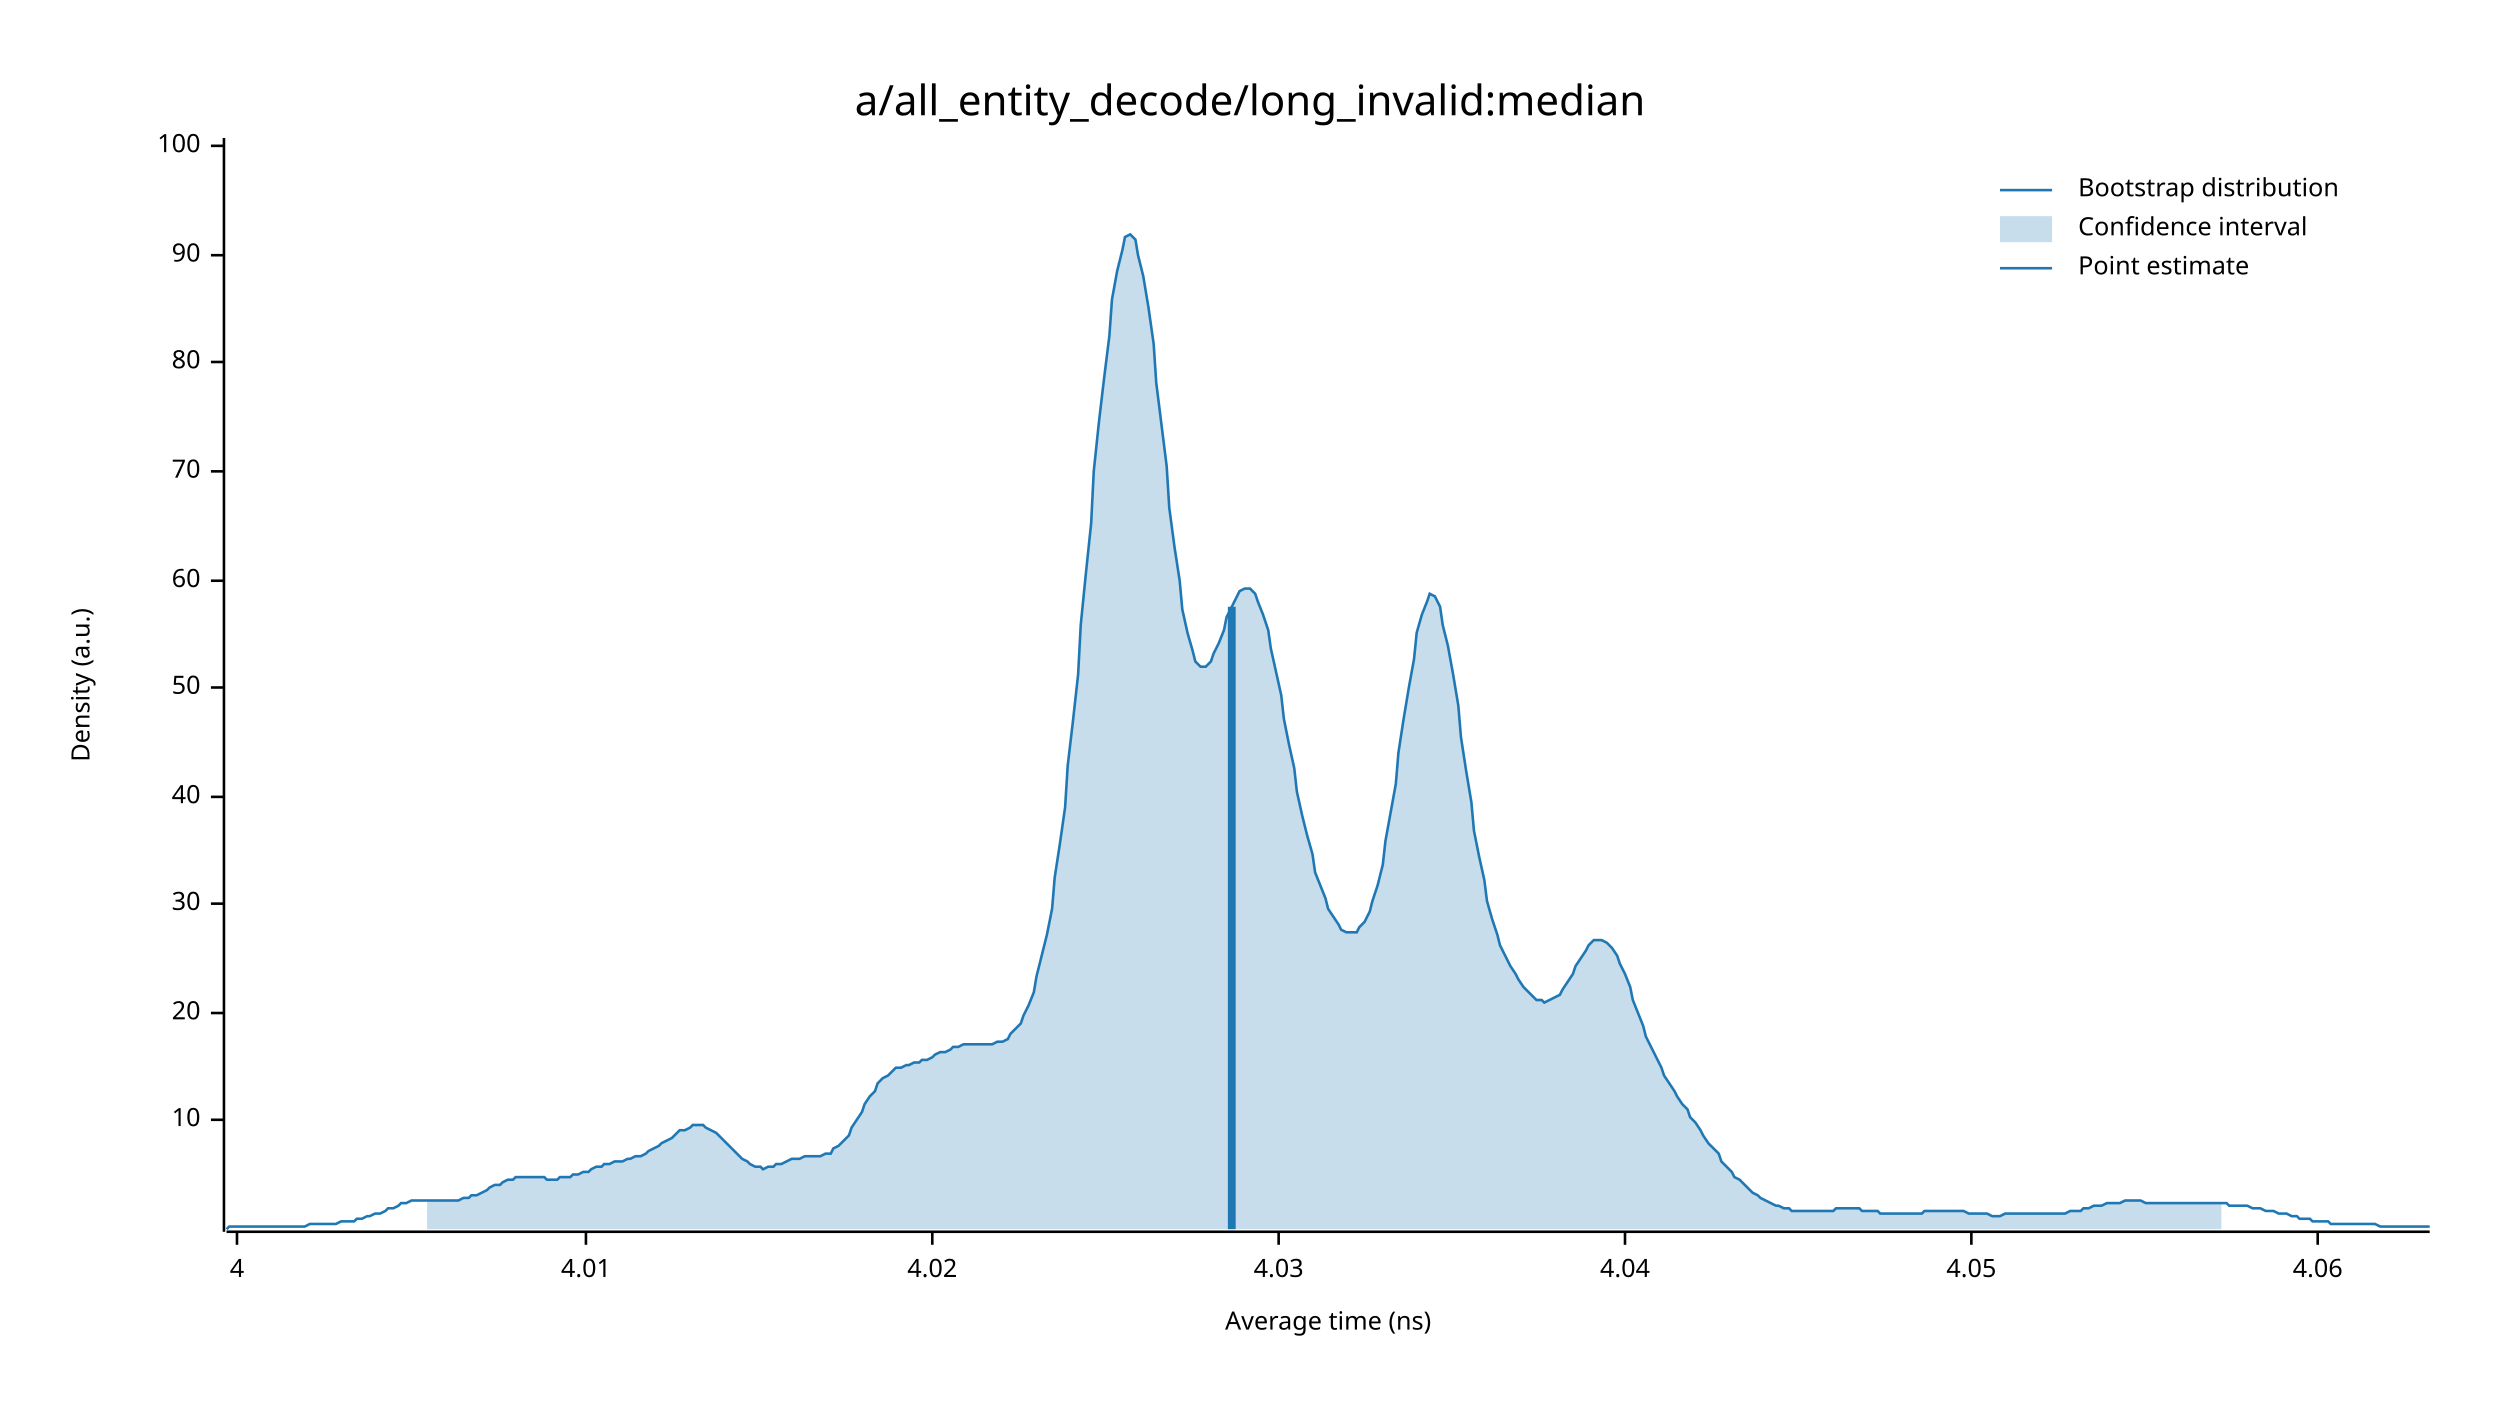
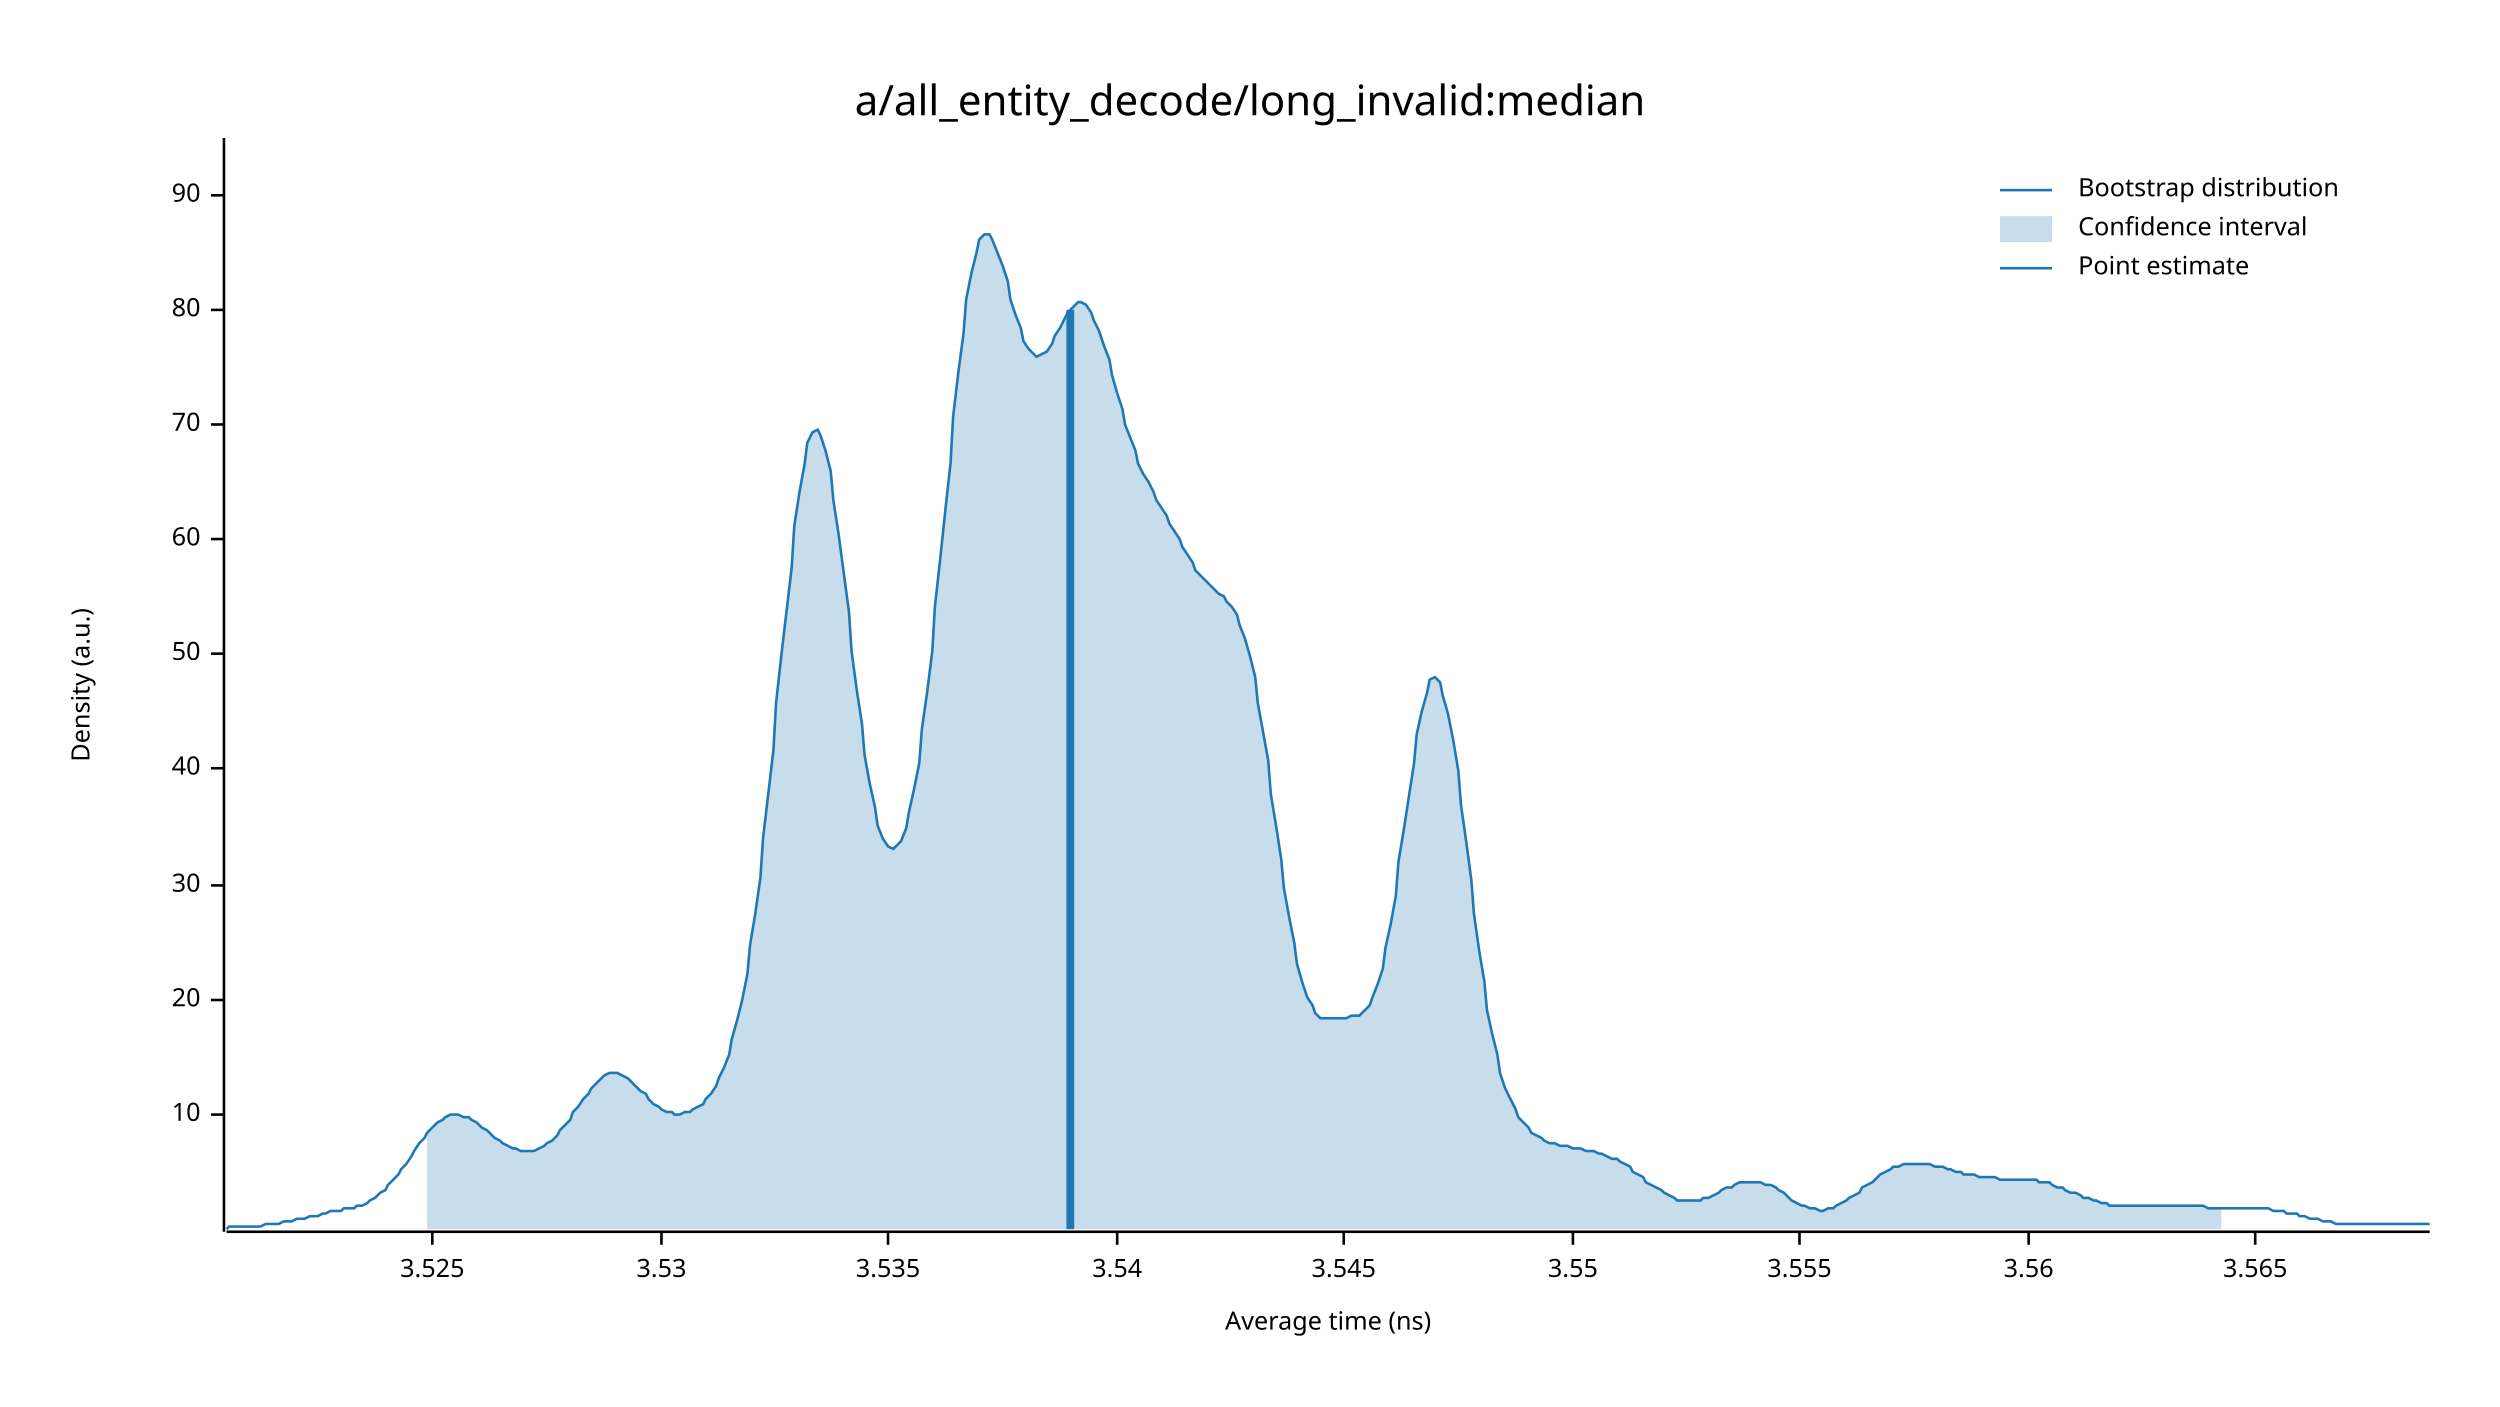
<svg xmlns="http://www.w3.org/2000/svg" width="960" height="540" viewBox="0 0 960 540">
  <text x="480" y="32" dy="0.76em" text-anchor="middle" font-family="sans-serif" font-size="16.129" opacity="1" fill="#000000">
a/all_entity_decode/long_invalid:median
</text>
  <text x="27" y="263" dy="0.76em" text-anchor="middle" font-family="sans-serif" font-size="9.677" opacity="1" fill="#000000" transform="rotate(270, 27, 263)">
Density (a.u.)
</text>
  <text x="510" y="513" dy="-0.5ex" text-anchor="middle" font-family="sans-serif" font-size="9.677" opacity="1" fill="#000000">
Average time (ns)
</text>
  <polyline fill="none" opacity="1" stroke="#000000" stroke-width="1" points="86,53 86,473 " />
-   <text x="77" y="430" dy="0.5ex" text-anchor="end" font-family="sans-serif" font-size="9.677" opacity="1" fill="#000000">
+   <text x="77" y="428" dy="0.5ex" text-anchor="end" font-family="sans-serif" font-size="9.677" opacity="1" fill="#000000">
10
</text>
-   <polyline fill="none" opacity="1" stroke="#000000" stroke-width="1" points="81,430 86,430 " />
-   <text x="77" y="389" dy="0.5ex" text-anchor="end" font-family="sans-serif" font-size="9.677" opacity="1" fill="#000000">
+   <polyline fill="none" opacity="1" stroke="#000000" stroke-width="1" points="81,428 86,428 " />
+   <text x="77" y="384" dy="0.5ex" text-anchor="end" font-family="sans-serif" font-size="9.677" opacity="1" fill="#000000">
20
</text>
-   <polyline fill="none" opacity="1" stroke="#000000" stroke-width="1" points="81,389 86,389 " />
-   <text x="77" y="347" dy="0.5ex" text-anchor="end" font-family="sans-serif" font-size="9.677" opacity="1" fill="#000000">
+   <polyline fill="none" opacity="1" stroke="#000000" stroke-width="1" points="81,384 86,384 " />
+   <text x="77" y="340" dy="0.5ex" text-anchor="end" font-family="sans-serif" font-size="9.677" opacity="1" fill="#000000">
30
</text>
-   <polyline fill="none" opacity="1" stroke="#000000" stroke-width="1" points="81,347 86,347 " />
-   <text x="77" y="306" dy="0.5ex" text-anchor="end" font-family="sans-serif" font-size="9.677" opacity="1" fill="#000000">
+   <polyline fill="none" opacity="1" stroke="#000000" stroke-width="1" points="81,340 86,340 " />
+   <text x="77" y="295" dy="0.5ex" text-anchor="end" font-family="sans-serif" font-size="9.677" opacity="1" fill="#000000">
40
</text>
-   <polyline fill="none" opacity="1" stroke="#000000" stroke-width="1" points="81,306 86,306 " />
-   <text x="77" y="264" dy="0.5ex" text-anchor="end" font-family="sans-serif" font-size="9.677" opacity="1" fill="#000000">
+   <polyline fill="none" opacity="1" stroke="#000000" stroke-width="1" points="81,295 86,295 " />
+   <text x="77" y="251" dy="0.5ex" text-anchor="end" font-family="sans-serif" font-size="9.677" opacity="1" fill="#000000">
50
</text>
-   <polyline fill="none" opacity="1" stroke="#000000" stroke-width="1" points="81,264 86,264 " />
-   <text x="77" y="223" dy="0.5ex" text-anchor="end" font-family="sans-serif" font-size="9.677" opacity="1" fill="#000000">
+   <polyline fill="none" opacity="1" stroke="#000000" stroke-width="1" points="81,251 86,251 " />
+   <text x="77" y="207" dy="0.5ex" text-anchor="end" font-family="sans-serif" font-size="9.677" opacity="1" fill="#000000">
60
</text>
-   <polyline fill="none" opacity="1" stroke="#000000" stroke-width="1" points="81,223 86,223 " />
-   <text x="77" y="181" dy="0.5ex" text-anchor="end" font-family="sans-serif" font-size="9.677" opacity="1" fill="#000000">
+   <polyline fill="none" opacity="1" stroke="#000000" stroke-width="1" points="81,207 86,207 " />
+   <text x="77" y="163" dy="0.5ex" text-anchor="end" font-family="sans-serif" font-size="9.677" opacity="1" fill="#000000">
70
</text>
-   <polyline fill="none" opacity="1" stroke="#000000" stroke-width="1" points="81,181 86,181 " />
-   <text x="77" y="139" dy="0.5ex" text-anchor="end" font-family="sans-serif" font-size="9.677" opacity="1" fill="#000000">
+   <polyline fill="none" opacity="1" stroke="#000000" stroke-width="1" points="81,163 86,163 " />
+   <text x="77" y="119" dy="0.5ex" text-anchor="end" font-family="sans-serif" font-size="9.677" opacity="1" fill="#000000">
80
</text>
-   <polyline fill="none" opacity="1" stroke="#000000" stroke-width="1" points="81,139 86,139 " />
-   <text x="77" y="98" dy="0.5ex" text-anchor="end" font-family="sans-serif" font-size="9.677" opacity="1" fill="#000000">
+   <polyline fill="none" opacity="1" stroke="#000000" stroke-width="1" points="81,119 86,119 " />
+   <text x="77" y="75" dy="0.5ex" text-anchor="end" font-family="sans-serif" font-size="9.677" opacity="1" fill="#000000">
90
</text>
-   <polyline fill="none" opacity="1" stroke="#000000" stroke-width="1" points="81,98 86,98 " />
-   <text x="77" y="56" dy="0.5ex" text-anchor="end" font-family="sans-serif" font-size="9.677" opacity="1" fill="#000000">
- 100
+   <polyline fill="none" opacity="1" stroke="#000000" stroke-width="1" points="81,75 86,75 " />
+   <polyline fill="none" opacity="1" stroke="#000000" stroke-width="1" points="87,473 933,473 " />
+   <text x="166" y="483" dy="0.76em" text-anchor="middle" font-family="sans-serif" font-size="9.677" opacity="1" fill="#000000">
+ 3.525
</text>
-   <polyline fill="none" opacity="1" stroke="#000000" stroke-width="1" points="81,56 86,56 " />
-   <polyline fill="none" opacity="1" stroke="#000000" stroke-width="1" points="87,473 933,473 " />
-   <text x="91" y="483" dy="0.76em" text-anchor="middle" font-family="sans-serif" font-size="9.677" opacity="1" fill="#000000">
- 4
+   <polyline fill="none" opacity="1" stroke="#000000" stroke-width="1" points="166,473 166,478 " />
+   <text x="254" y="483" dy="0.76em" text-anchor="middle" font-family="sans-serif" font-size="9.677" opacity="1" fill="#000000">
+ 3.53
</text>
-   <polyline fill="none" opacity="1" stroke="#000000" stroke-width="1" points="91,473 91,478 " />
-   <text x="225" y="483" dy="0.76em" text-anchor="middle" font-family="sans-serif" font-size="9.677" opacity="1" fill="#000000">
- 4.01
+   <polyline fill="none" opacity="1" stroke="#000000" stroke-width="1" points="254,473 254,478 " />
+   <text x="341" y="483" dy="0.76em" text-anchor="middle" font-family="sans-serif" font-size="9.677" opacity="1" fill="#000000">
+ 3.535
</text>
-   <polyline fill="none" opacity="1" stroke="#000000" stroke-width="1" points="225,473 225,478 " />
-   <text x="358" y="483" dy="0.76em" text-anchor="middle" font-family="sans-serif" font-size="9.677" opacity="1" fill="#000000">
- 4.02
+   <polyline fill="none" opacity="1" stroke="#000000" stroke-width="1" points="341,473 341,478 " />
+   <text x="429" y="483" dy="0.76em" text-anchor="middle" font-family="sans-serif" font-size="9.677" opacity="1" fill="#000000">
+ 3.54
</text>
-   <polyline fill="none" opacity="1" stroke="#000000" stroke-width="1" points="358,473 358,478 " />
-   <text x="491" y="483" dy="0.76em" text-anchor="middle" font-family="sans-serif" font-size="9.677" opacity="1" fill="#000000">
- 4.03
+   <polyline fill="none" opacity="1" stroke="#000000" stroke-width="1" points="429,473 429,478 " />
+   <text x="516" y="483" dy="0.76em" text-anchor="middle" font-family="sans-serif" font-size="9.677" opacity="1" fill="#000000">
+ 3.545
</text>
-   <polyline fill="none" opacity="1" stroke="#000000" stroke-width="1" points="491,473 491,478 " />
-   <text x="624" y="483" dy="0.76em" text-anchor="middle" font-family="sans-serif" font-size="9.677" opacity="1" fill="#000000">
- 4.04
+   <polyline fill="none" opacity="1" stroke="#000000" stroke-width="1" points="516,473 516,478 " />
+   <text x="604" y="483" dy="0.76em" text-anchor="middle" font-family="sans-serif" font-size="9.677" opacity="1" fill="#000000">
+ 3.55
</text>
-   <polyline fill="none" opacity="1" stroke="#000000" stroke-width="1" points="624,473 624,478 " />
-   <text x="757" y="483" dy="0.76em" text-anchor="middle" font-family="sans-serif" font-size="9.677" opacity="1" fill="#000000">
- 4.05
+   <polyline fill="none" opacity="1" stroke="#000000" stroke-width="1" points="604,473 604,478 " />
+   <text x="691" y="483" dy="0.76em" text-anchor="middle" font-family="sans-serif" font-size="9.677" opacity="1" fill="#000000">
+ 3.555
</text>
-   <polyline fill="none" opacity="1" stroke="#000000" stroke-width="1" points="757,473 757,478 " />
-   <text x="890" y="483" dy="0.76em" text-anchor="middle" font-family="sans-serif" font-size="9.677" opacity="1" fill="#000000">
- 4.06
+   <polyline fill="none" opacity="1" stroke="#000000" stroke-width="1" points="691,473 691,478 " />
+   <text x="779" y="483" dy="0.76em" text-anchor="middle" font-family="sans-serif" font-size="9.677" opacity="1" fill="#000000">
+ 3.56
</text>
-   <polyline fill="none" opacity="1" stroke="#000000" stroke-width="1" points="890,473 890,478 " />
-   <polyline fill="none" opacity="1" stroke="#1F78B4" stroke-width="1" points="87,472 88,471 90,471 92,471 93,471 95,471 97,471 98,471 100,471 102,471 103,471 105,471 107,471 109,471 110,471 112,471 114,471 115,471 117,471 119,470 120,470 122,470 124,470 125,470 127,470 129,470 131,469 132,469 134,469 136,469 137,468 139,468 141,467 142,467 144,466 146,466 148,465 149,464 151,464 153,463 154,462 156,462 158,461 159,461 161,461 163,461 164,461 166,461 168,461 170,461 171,461 173,461 175,461 176,461 178,460 180,460 181,459 183,459 185,458 187,457 188,456 190,455 192,455 193,454 195,453 197,453 198,452 200,452 202,452 203,452 205,452 207,452 209,452 210,453 212,453 214,453 215,452 217,452 219,452 220,451 222,451 224,450 226,450 227,449 229,448 231,448 232,447 234,447 236,446 237,446 239,446 241,445 242,445 244,444 246,444 248,443 249,442 251,441 253,440 254,439 256,438 258,437 259,436 261,434 263,434 265,433 266,432 268,432 270,432 271,433 273,434 275,435 276,436 278,438 280,440 281,441 283,443 285,445 287,446 288,447 290,448 292,448 293,449 295,448 297,448 298,447 300,447 302,446 304,445 305,445 307,445 309,444 310,444 312,444 314,444 315,444 317,443 319,443 320,441 322,440 324,438 326,436 327,433 329,430 331,427 332,424 334,421 336,419 337,416 339,414 341,413 343,411 344,410 346,410 348,409 349,409 351,408 353,408 354,407 356,407 358,406 359,405 361,404 363,404 365,403 366,402 368,402 370,401 371,401 373,401 375,401 376,401 378,401 380,401 381,401 383,400 385,400 387,399 388,397 390,395 392,393 393,390 395,386 397,381 398,375 400,367 402,359 404,349 405,337 407,324 409,310 410,294 412,277 414,259 415,240 417,220 419,201 420,181 422,162 424,145 426,129 427,115 429,104 431,96 432,91 434,90 436,92 437,98 439,106 441,118 443,132 444,147 446,163 448,179 449,195 451,210 453,223 454,234 456,243 458,250 459,254 461,256 463,256 465,254 466,251 468,247 470,242 471,237 473,233 475,229 476,227 478,226 480,226 482,228 483,231 485,236 487,242 488,249 490,258 492,267 493,276 495,286 497,295 498,304 500,313 502,321 504,328 505,335 507,340 509,345 510,349 512,352 514,355 515,357 517,358 519,358 521,358 522,356 524,354 526,350 527,346 529,340 531,332 532,323 534,312 536,301 537,289 539,276 541,264 543,253 544,243 546,236 548,231 549,228 551,229 553,233 554,240 556,248 558,259 560,271 561,283 563,296 565,308 566,319 568,329 570,338 571,346 573,353 575,359 576,363 578,367 580,371 582,374 583,376 585,379 587,381 588,382 590,384 592,384 593,385 595,384 597,383 599,382 600,380 602,377 604,374 605,371 607,368 609,365 610,363 612,361 614,361 615,361 617,362 619,364 621,367 622,370 624,374 626,379 627,384 629,389 631,394 632,398 634,402 636,406 638,410 639,413 641,416 643,419 644,421 646,424 648,426 649,429 651,431 653,434 654,436 656,439 658,441 660,443 661,446 663,448 665,450 666,452 668,453 670,455 671,456 673,458 675,459 676,460 678,461 680,462 682,463 683,463 685,464 687,464 688,465 690,465 692,465 693,465 695,465 697,465 699,465 700,465 702,465 704,465 705,464 707,464 709,464 710,464 712,464 714,464 715,465 717,465 719,465 721,465 722,466 724,466 726,466 727,466 729,466 731,466 732,466 734,466 736,466 738,466 739,465 741,465 743,465 744,465 746,465 748,465 749,465 751,465 753,465 754,465 756,466 758,466 760,466 761,466 763,466 765,467 766,467 768,467 770,466 771,466 773,466 775,466 777,466 778,466 780,466 782,466 783,466 785,466 787,466 788,466 790,466 792,466 793,466 795,465 797,465 799,465 800,464 802,464 804,463 805,463 807,463 809,462 810,462 812,462 814,462 816,461 817,461 819,461 821,461 822,461 824,462 826,462 827,462 829,462 831,462 832,462 834,462 836,462 838,462 839,462 841,462 843,462 844,462 846,462 848,462 849,462 851,462 853,462 855,462 856,463 858,463 860,463 861,463 863,463 865,464 866,464 868,464 870,465 871,465 873,465 875,466 877,466 878,466 880,467 882,467 883,468 885,468 887,468 888,469 890,469 892,469 894,469 895,470 897,470 899,470 900,470 902,470 904,470 905,470 907,470 909,470 910,470 912,470 914,471 916,471 917,471 919,471 921,471 922,471 924,471 926,471 927,471 929,471 931,471 933,471 " />
-   <polygon opacity="0.25" fill="#1F78B4" points="164,461 166,461 168,461 170,461 171,461 173,461 175,461 176,461 178,460 180,460 181,459 183,459 185,458 187,457 188,456 190,455 192,455 193,454 195,453 197,453 198,452 200,452 202,452 203,452 205,452 207,452 209,452 210,453 212,453 214,453 215,452 217,452 219,452 220,451 222,451 224,450 226,450 227,449 229,448 231,448 232,447 234,447 236,446 237,446 239,446 241,445 242,445 244,444 246,444 248,443 249,442 251,441 253,440 254,439 256,438 258,437 259,436 261,434 263,434 265,433 266,432 268,432 270,432 271,433 273,434 275,435 276,436 278,438 280,440 281,441 283,443 285,445 287,446 288,447 290,448 292,448 293,449 295,448 297,448 298,447 300,447 302,446 304,445 305,445 307,445 309,444 310,444 312,444 314,444 315,444 317,443 319,443 320,441 322,440 324,438 326,436 327,433 329,430 331,427 332,424 334,421 336,419 337,416 339,414 341,413 343,411 344,410 346,410 348,409 349,409 351,408 353,408 354,407 356,407 358,406 359,405 361,404 363,404 365,403 366,402 368,402 370,401 371,401 373,401 375,401 376,401 378,401 380,401 381,401 383,400 385,400 387,399 388,397 390,395 392,393 393,390 395,386 397,381 398,375 400,367 402,359 404,349 405,337 407,324 409,310 410,294 412,277 414,259 415,240 417,220 419,201 420,181 422,162 424,145 426,129 427,115 429,104 431,96 432,91 434,90 436,92 437,98 439,106 441,118 443,132 444,147 446,163 448,179 449,195 451,210 453,223 454,234 456,243 458,250 459,254 461,256 463,256 465,254 466,251 468,247 470,242 471,237 473,233 475,229 476,227 478,226 480,226 482,228 483,231 485,236 487,242 488,249 490,258 492,267 493,276 495,286 497,295 498,304 500,313 502,321 504,328 505,335 507,340 509,345 510,349 512,352 514,355 515,357 517,358 519,358 521,358 522,356 524,354 526,350 527,346 529,340 531,332 532,323 534,312 536,301 537,289 539,276 541,264 543,253 544,243 546,236 548,231 549,228 551,229 553,233 554,240 556,248 558,259 560,271 561,283 563,296 565,308 566,319 568,329 570,338 571,346 573,353 575,359 576,363 578,367 580,371 582,374 583,376 585,379 587,381 588,382 590,384 592,384 593,385 595,384 597,383 599,382 600,380 602,377 604,374 605,371 607,368 609,365 610,363 612,361 614,361 615,361 617,362 619,364 621,367 622,370 624,374 626,379 627,384 629,389 631,394 632,398 634,402 636,406 638,410 639,413 641,416 643,419 644,421 646,424 648,426 649,429 651,431 653,434 654,436 656,439 658,441 660,443 661,446 663,448 665,450 666,452 668,453 670,455 671,456 673,458 675,459 676,460 678,461 680,462 682,463 683,463 685,464 687,464 688,465 690,465 692,465 693,465 695,465 697,465 699,465 700,465 702,465 704,465 705,464 707,464 709,464 710,464 712,464 714,464 715,465 717,465 719,465 721,465 722,466 724,466 726,466 727,466 729,466 731,466 732,466 734,466 736,466 738,466 739,465 741,465 743,465 744,465 746,465 748,465 749,465 751,465 753,465 754,465 756,466 758,466 760,466 761,466 763,466 765,467 766,467 768,467 770,466 771,466 773,466 775,466 777,466 778,466 780,466 782,466 783,466 785,466 787,466 788,466 790,466 792,466 793,466 795,465 797,465 799,465 800,464 802,464 804,463 805,463 807,463 809,462 810,462 812,462 814,462 816,461 817,461 819,461 821,461 822,461 824,462 826,462 827,462 829,462 831,462 832,462 834,462 836,462 838,462 839,462 841,462 843,462 844,462 846,462 848,462 849,462 851,462 853,462 853,472 164,472 " />
-   <polyline fill="none" opacity="1" stroke="#1F78B4" stroke-width="3" points="473,472 473,233 " />
+   <polyline fill="none" opacity="1" stroke="#000000" stroke-width="1" points="779,473 779,478 " />
+   <text x="866" y="483" dy="0.76em" text-anchor="middle" font-family="sans-serif" font-size="9.677" opacity="1" fill="#000000">
+ 3.565
+ </text>
+   <polyline fill="none" opacity="1" stroke="#000000" stroke-width="1" points="866,473 866,478 " />
+   <polyline fill="none" opacity="1" stroke="#1F78B4" stroke-width="1" points="87,472 88,471 90,471 92,471 93,471 95,471 97,471 98,471 100,471 102,470 103,470 105,470 107,470 109,469 110,469 112,469 114,468 115,468 117,468 119,467 120,467 122,467 124,466 125,466 127,465 129,465 131,465 132,464 134,464 136,464 137,463 139,463 141,462 142,461 144,460 146,458 148,457 149,455 151,453 153,451 154,449 156,447 158,444 159,442 161,439 163,437 164,435 166,433 168,431 170,430 171,429 173,428 175,428 176,428 178,429 180,429 181,430 183,431 185,433 187,434 188,435 190,437 192,438 193,439 195,440 197,441 198,441 200,442 202,442 203,442 205,442 207,441 209,440 210,439 212,438 214,436 215,434 217,432 219,430 220,427 222,425 224,422 226,420 227,418 229,416 231,414 232,413 234,412 236,412 237,412 239,413 241,414 242,415 244,417 246,419 248,420 249,422 251,424 253,425 254,426 256,427 258,427 259,428 261,428 263,427 265,427 266,426 268,425 270,424 271,422 273,420 275,417 276,414 278,410 280,405 281,399 283,392 285,384 287,374 288,363 290,351 292,337 293,322 295,305 297,288 298,270 300,252 302,235 304,218 305,202 307,189 309,178 310,170 312,166 314,165 315,167 317,173 319,181 320,192 322,205 324,220 326,235 327,250 329,265 331,278 332,290 334,301 336,310 337,317 339,322 341,325 343,326 344,325 346,323 348,318 349,312 351,303 353,293 354,280 356,266 358,250 359,233 361,215 363,196 365,178 366,160 368,143 370,128 371,115 373,105 375,97 376,92 378,90 380,90 381,92 383,97 385,102 387,108 388,115 390,121 392,126 393,131 395,134 397,136 398,137 400,136 402,135 404,132 405,129 407,126 409,122 410,120 412,118 414,116 415,116 417,117 419,120 420,123 422,127 424,133 426,138 427,144 429,151 431,157 432,163 434,168 436,173 437,178 439,182 441,185 443,189 444,192 446,195 448,198 449,201 451,204 453,207 454,210 456,213 458,216 459,219 461,221 463,223 465,225 466,226 468,228 470,229 471,231 473,233 475,236 476,240 478,245 480,252 482,260 483,270 485,281 487,292 488,305 490,317 492,330 493,341 495,352 497,362 498,370 500,377 502,383 504,386 505,389 507,391 509,391 510,391 512,391 514,391 515,391 517,391 519,390 521,390 522,390 524,388 526,386 527,383 529,378 531,372 532,364 534,355 536,344 537,331 539,319 541,306 543,293 544,282 546,273 548,266 549,261 551,260 553,262 554,267 556,274 558,284 560,296 561,309 563,323 565,338 566,351 568,365 570,377 571,388 573,397 575,405 576,412 578,418 580,422 582,426 583,429 585,431 587,433 588,435 590,436 592,437 593,438 595,439 597,439 599,440 600,440 602,440 604,441 605,441 607,441 609,442 610,442 612,442 614,443 615,443 617,444 619,445 621,445 622,446 624,447 626,448 627,450 629,451 631,452 632,454 634,455 636,456 638,457 639,458 641,459 643,460 644,461 646,461 648,461 649,461 651,461 653,461 654,460 656,460 658,459 660,458 661,457 663,456 665,456 666,455 668,454 670,454 671,454 673,454 675,454 676,454 678,455 680,455 682,456 683,457 685,458 687,460 688,461 690,462 692,463 693,463 695,464 697,464 699,465 700,465 702,464 704,464 705,463 707,462 709,461 710,460 712,459 714,458 715,456 717,455 719,454 721,452 722,451 724,450 726,449 727,448 729,448 731,447 732,447 734,447 736,447 738,447 739,447 741,447 743,448 744,448 746,448 748,449 749,449 751,450 753,450 754,451 756,451 758,451 760,452 761,452 763,452 765,452 766,452 768,453 770,453 771,453 773,453 775,453 777,453 778,453 780,453 782,453 783,454 785,454 787,454 788,455 790,456 792,456 793,457 795,458 797,458 799,459 800,460 802,460 804,461 805,461 807,462 809,462 810,463 812,463 814,463 816,463 817,463 819,463 821,463 822,463 824,463 826,463 827,463 829,463 831,463 832,463 834,463 836,463 838,463 839,463 841,463 843,463 844,463 846,463 848,464 849,464 851,464 853,464 855,464 856,464 858,464 860,464 861,464 863,464 865,464 866,464 868,464 870,464 871,464 873,465 875,465 877,465 878,466 880,466 882,466 883,467 885,467 887,468 888,468 890,468 892,469 894,469 895,469 897,470 899,470 900,470 902,470 904,470 905,470 907,470 909,470 910,470 912,470 914,470 916,470 917,470 919,470 921,470 922,470 924,470 926,470 927,470 929,470 931,470 933,470 " />
+   <polygon opacity="0.25" fill="#1F78B4" points="164,435 166,433 168,431 170,430 171,429 173,428 175,428 176,428 178,429 180,429 181,430 183,431 185,433 187,434 188,435 190,437 192,438 193,439 195,440 197,441 198,441 200,442 202,442 203,442 205,442 207,441 209,440 210,439 212,438 214,436 215,434 217,432 219,430 220,427 222,425 224,422 226,420 227,418 229,416 231,414 232,413 234,412 236,412 237,412 239,413 241,414 242,415 244,417 246,419 248,420 249,422 251,424 253,425 254,426 256,427 258,427 259,428 261,428 263,427 265,427 266,426 268,425 270,424 271,422 273,420 275,417 276,414 278,410 280,405 281,399 283,392 285,384 287,374 288,363 290,351 292,337 293,322 295,305 297,288 298,270 300,252 302,235 304,218 305,202 307,189 309,178 310,170 312,166 314,165 315,167 317,173 319,181 320,192 322,205 324,220 326,235 327,250 329,265 331,278 332,290 334,301 336,310 337,317 339,322 341,325 343,326 344,325 346,323 348,318 349,312 351,303 353,293 354,280 356,266 358,250 359,233 361,215 363,196 365,178 366,160 368,143 370,128 371,115 373,105 375,97 376,92 378,90 380,90 381,92 383,97 385,102 387,108 388,115 390,121 392,126 393,131 395,134 397,136 398,137 400,136 402,135 404,132 405,129 407,126 409,122 410,120 412,118 414,116 415,116 417,117 419,120 420,123 422,127 424,133 426,138 427,144 429,151 431,157 432,163 434,168 436,173 437,178 439,182 441,185 443,189 444,192 446,195 448,198 449,201 451,204 453,207 454,210 456,213 458,216 459,219 461,221 463,223 465,225 466,226 468,228 470,229 471,231 473,233 475,236 476,240 478,245 480,252 482,260 483,270 485,281 487,292 488,305 490,317 492,330 493,341 495,352 497,362 498,370 500,377 502,383 504,386 505,389 507,391 509,391 510,391 512,391 514,391 515,391 517,391 519,390 521,390 522,390 524,388 526,386 527,383 529,378 531,372 532,364 534,355 536,344 537,331 539,319 541,306 543,293 544,282 546,273 548,266 549,261 551,260 553,262 554,267 556,274 558,284 560,296 561,309 563,323 565,338 566,351 568,365 570,377 571,388 573,397 575,405 576,412 578,418 580,422 582,426 583,429 585,431 587,433 588,435 590,436 592,437 593,438 595,439 597,439 599,440 600,440 602,440 604,441 605,441 607,441 609,442 610,442 612,442 614,443 615,443 617,444 619,445 621,445 622,446 624,447 626,448 627,450 629,451 631,452 632,454 634,455 636,456 638,457 639,458 641,459 643,460 644,461 646,461 648,461 649,461 651,461 653,461 654,460 656,460 658,459 660,458 661,457 663,456 665,456 666,455 668,454 670,454 671,454 673,454 675,454 676,454 678,455 680,455 682,456 683,457 685,458 687,460 688,461 690,462 692,463 693,463 695,464 697,464 699,465 700,465 702,464 704,464 705,463 707,462 709,461 710,460 712,459 714,458 715,456 717,455 719,454 721,452 722,451 724,450 726,449 727,448 729,448 731,447 732,447 734,447 736,447 738,447 739,447 741,447 743,448 744,448 746,448 748,449 749,449 751,450 753,450 754,451 756,451 758,451 760,452 761,452 763,452 765,452 766,452 768,453 770,453 771,453 773,453 775,453 777,453 778,453 780,453 782,453 783,454 785,454 787,454 788,455 790,456 792,456 793,457 795,458 797,458 799,459 800,460 802,460 804,461 805,461 807,462 809,462 810,463 812,463 814,463 816,463 817,463 819,463 821,463 822,463 824,463 826,463 827,463 829,463 831,463 832,463 834,463 836,463 838,463 839,463 841,463 843,463 844,463 846,463 848,464 849,464 851,464 853,464 853,472 164,472 " />
+   <polyline fill="none" opacity="1" stroke="#1F78B4" stroke-width="3" points="411,472 411,119 " />
  <text x="798" y="68" dy="0.76em" text-anchor="start" font-family="sans-serif" font-size="9.677" opacity="1" fill="#000000">
Bootstrap distribution
</text>
  <text x="798" y="83" dy="0.76em" text-anchor="start" font-family="sans-serif" font-size="9.677" opacity="1" fill="#000000">
Confidence interval
</text>
  <text x="798" y="98" dy="0.76em" text-anchor="start" font-family="sans-serif" font-size="9.677" opacity="1" fill="#000000">
Point estimate
</text>
  <polyline fill="none" opacity="1" stroke="#1F78B4" stroke-width="1" points="768,73 788,73 " />
  <rect x="768" y="83" width="20" height="10" opacity="0.25" fill="#1F78B4" stroke="none" />
  <polyline fill="none" opacity="1" stroke="#1F78B4" stroke-width="1" points="768,103 788,103 " />
</svg>
